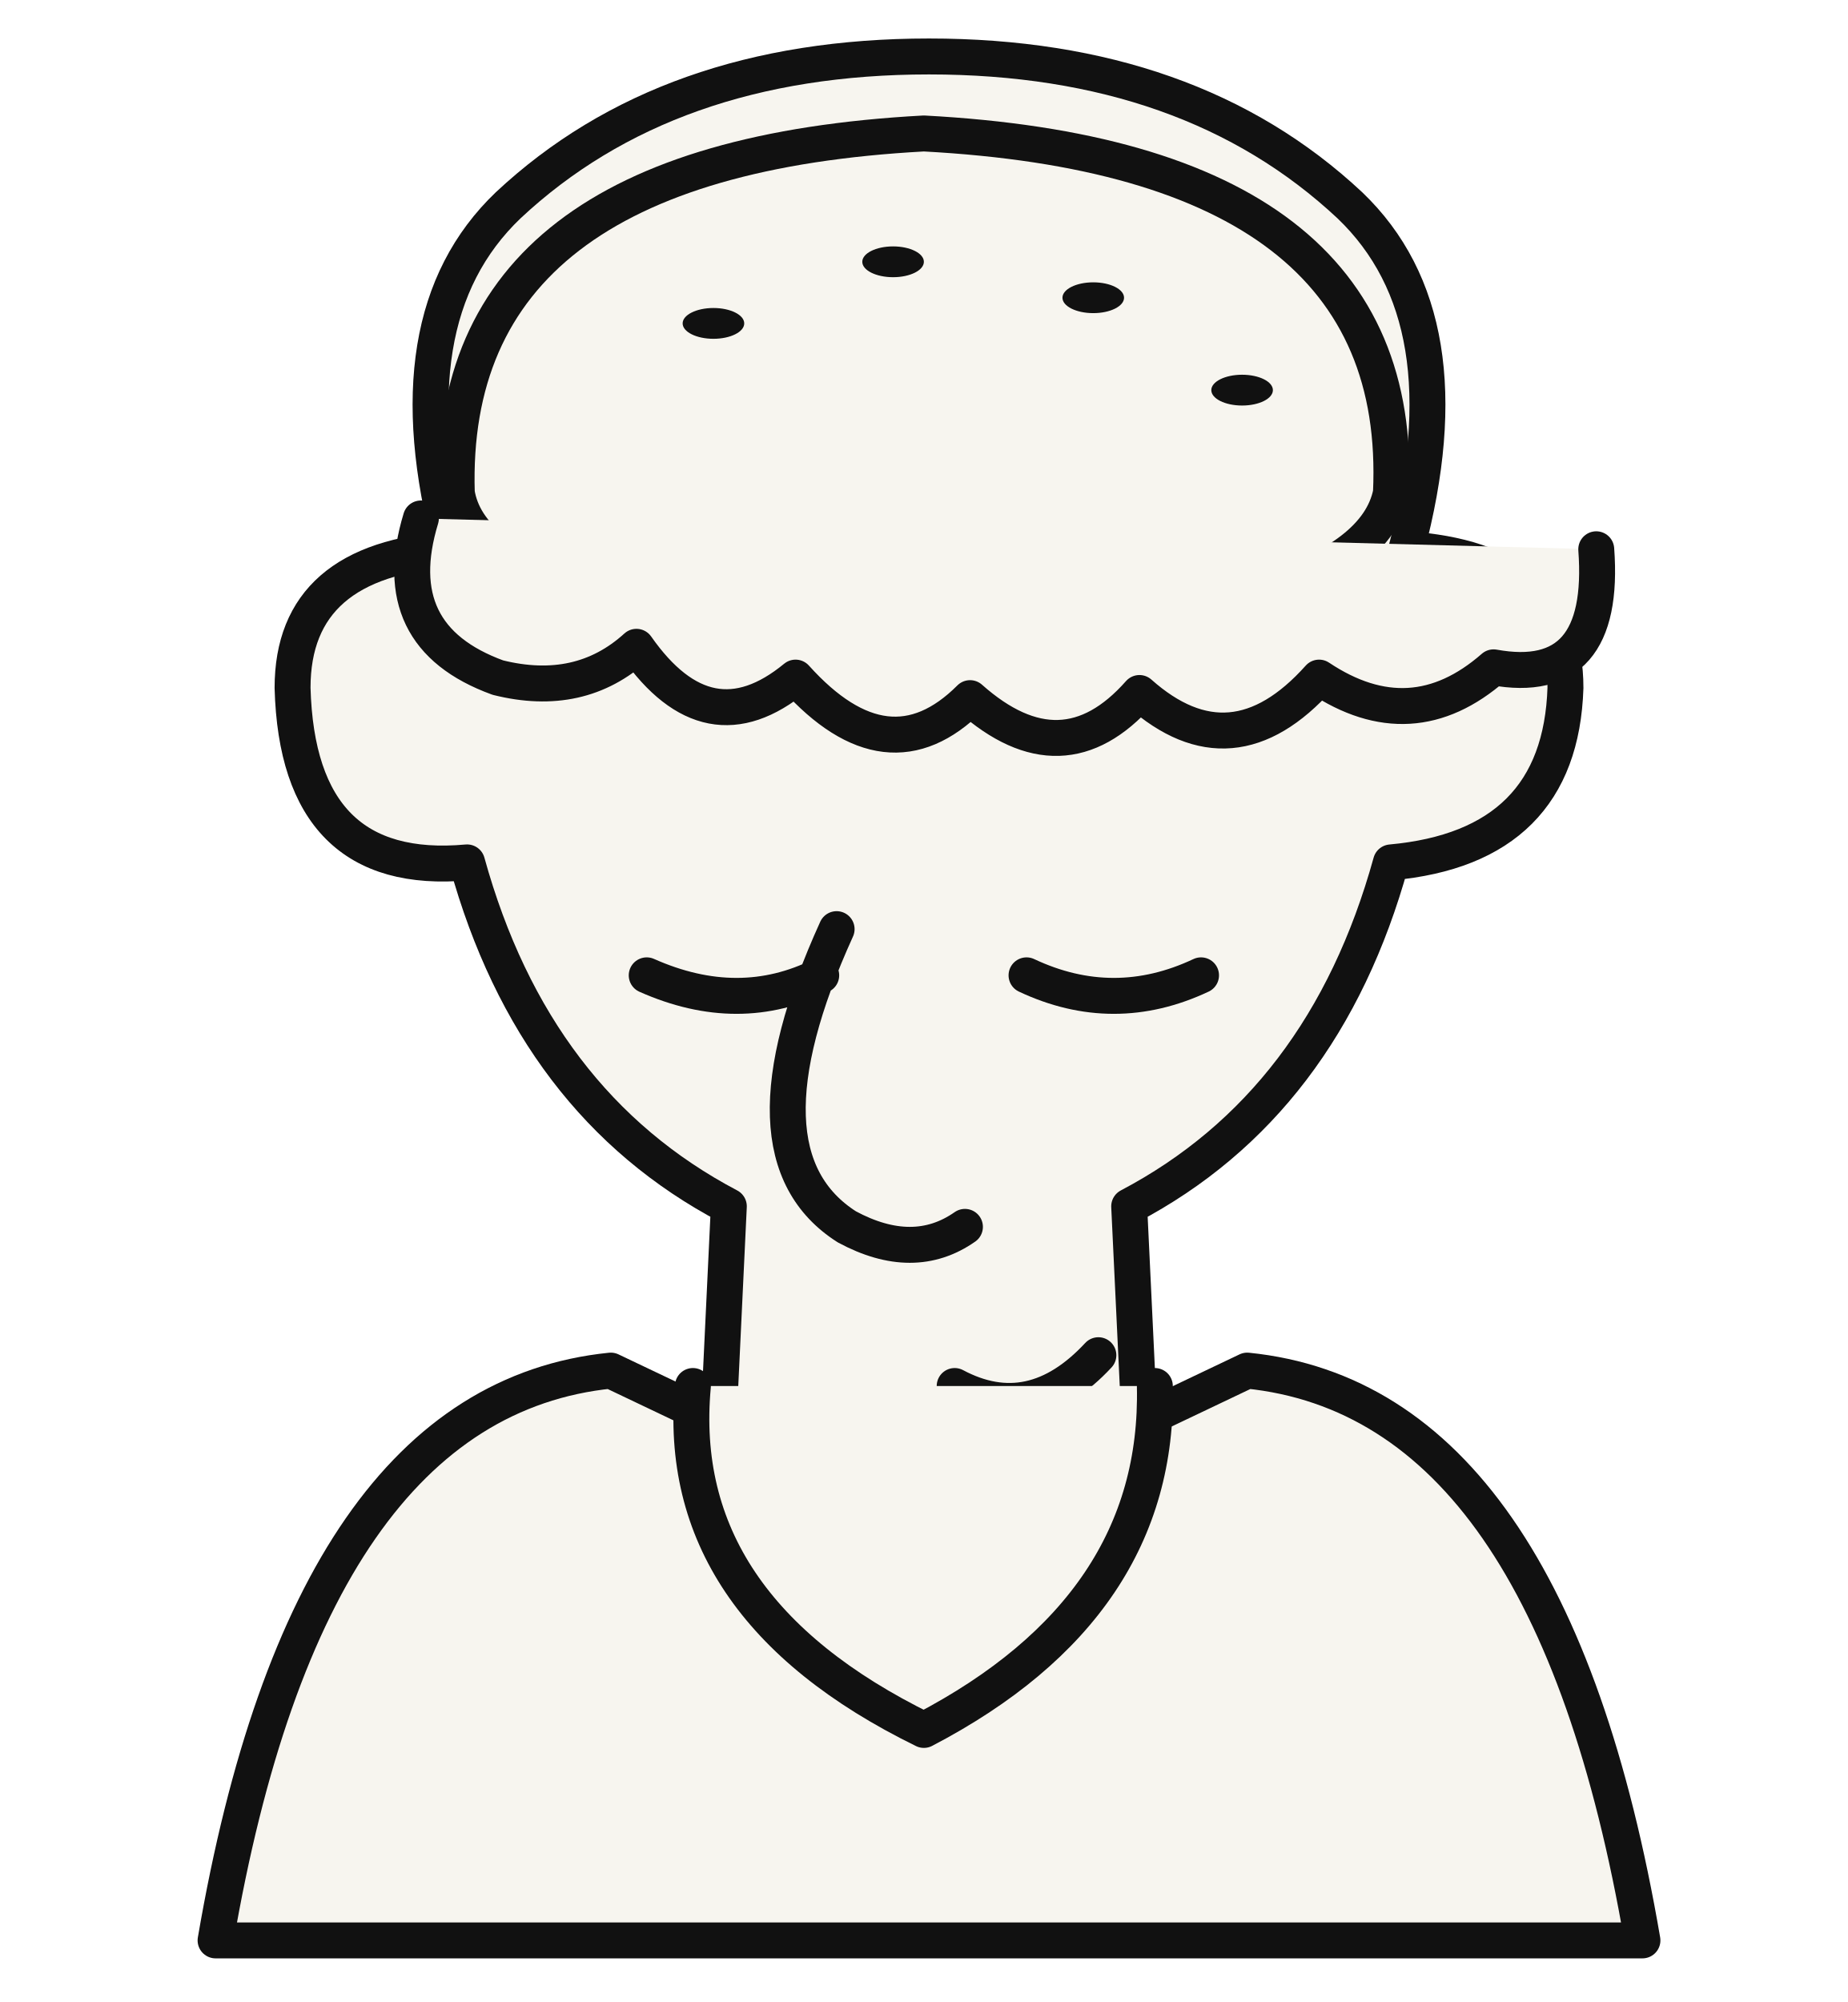
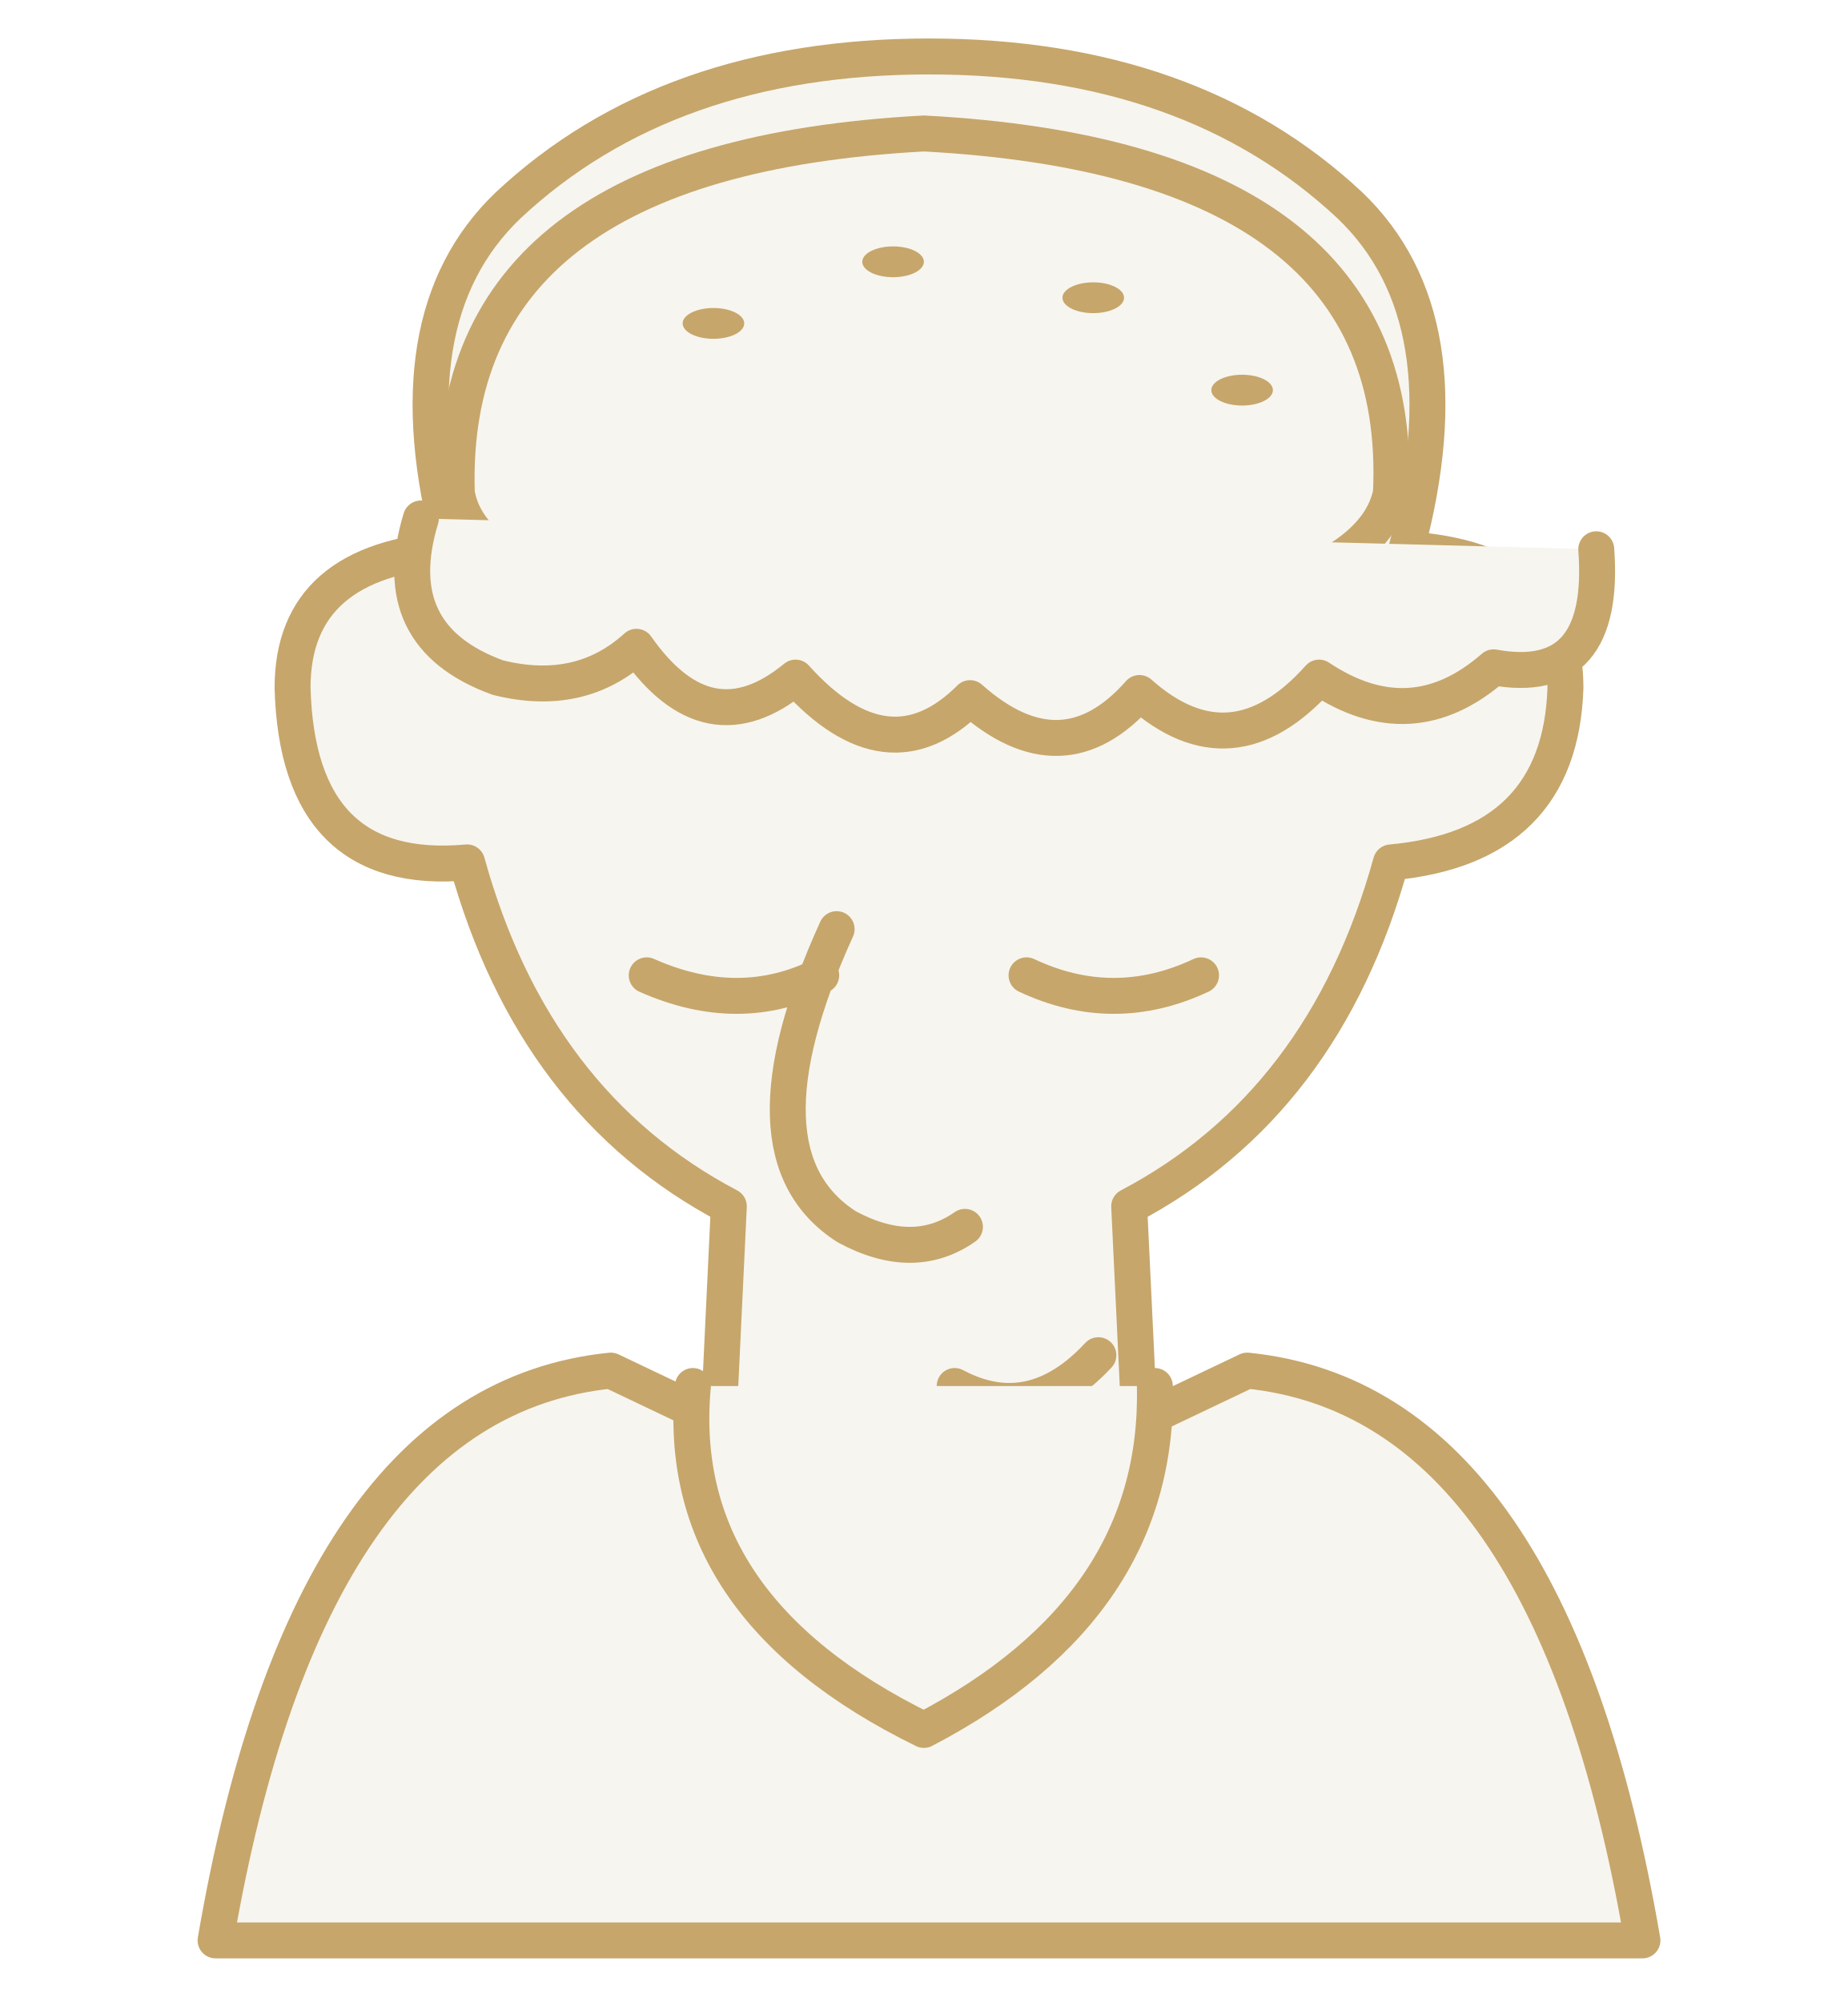
<svg xmlns="http://www.w3.org/2000/svg" viewBox="0 0 360 390">
-   <g fill="#f7f5ef" stroke="#111" stroke-width="7" stroke-linecap="round" stroke-linejoin="round">
+   <g fill="#f7f5ef" stroke="#c6a66b" stroke-width="7" stroke-linecap="round" stroke-linejoin="round">
    <path d="M42 378q18-105 77-111l21 10 2-42q-38-20-51-67-33 3-34-34 0-25 31-27-12-45 11-67 31-29 82-29t82 29q23 22 11 67 31 2 31 27-1 31-34 34-13 47-51 67l2 42 21-10q59 6 77 111z" />
    <path d="M89 96q-2-65 91-70 94 5 91 70-5 25-91 28-87-3-91-28z" />
    <path d="M82 101q-7 23 15 31 16 4 27-6 14 20 31 6 18 20 34 4 18 16 33-1 18 16 35-3 18 12 34-2 22 4 20-23" />
    <path d="M126 190q18 8 34 0m40 0q17 8 34 0m-71-9q-20 44 2 58 13 7 23 0m-2 31q15 8 28-6" />
    <path d="M135 270q-4 43 45 67 46-24 45-67" />
  </g>
-   <g fill="#111">
+   <g fill="#c6a66b">
    <ellipse cx="139" cy="63" rx="6" ry="3" />
    <ellipse cx="174" cy="51" rx="6" ry="3" />
    <ellipse cx="213" cy="58" rx="6" ry="3" />
    <ellipse cx="242" cy="76" rx="6" ry="3" />
  </g>
</svg>
